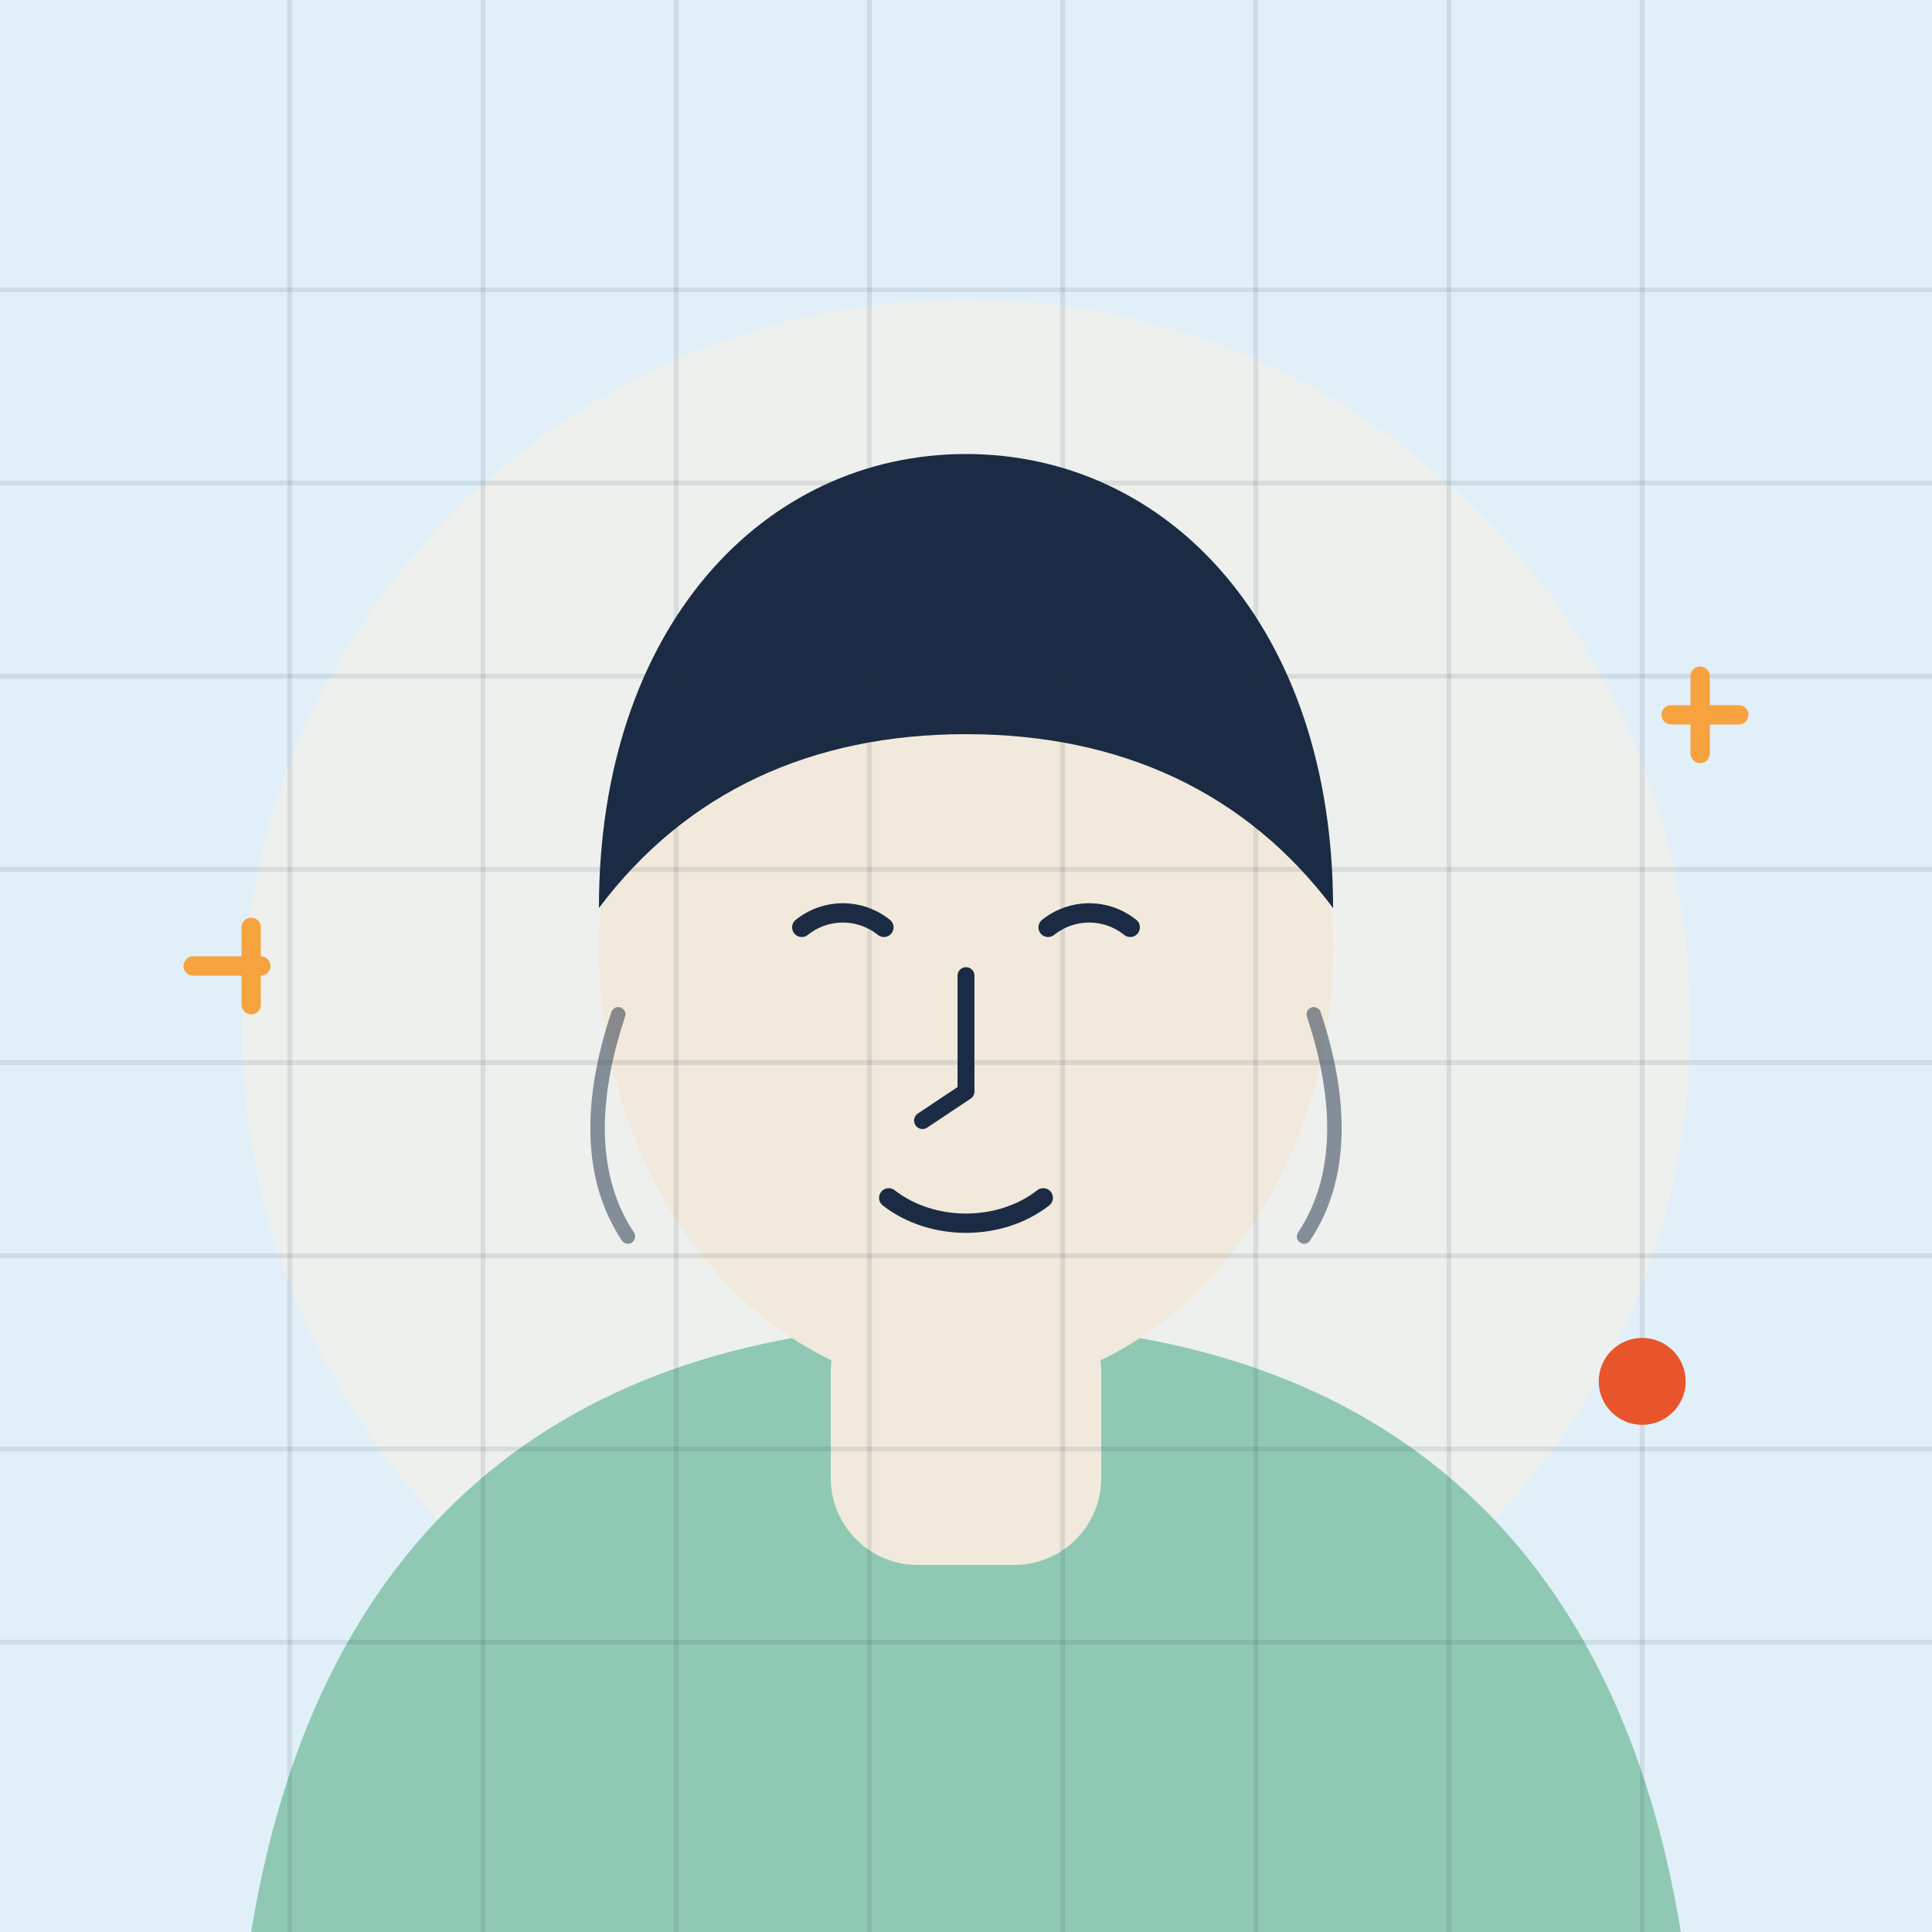
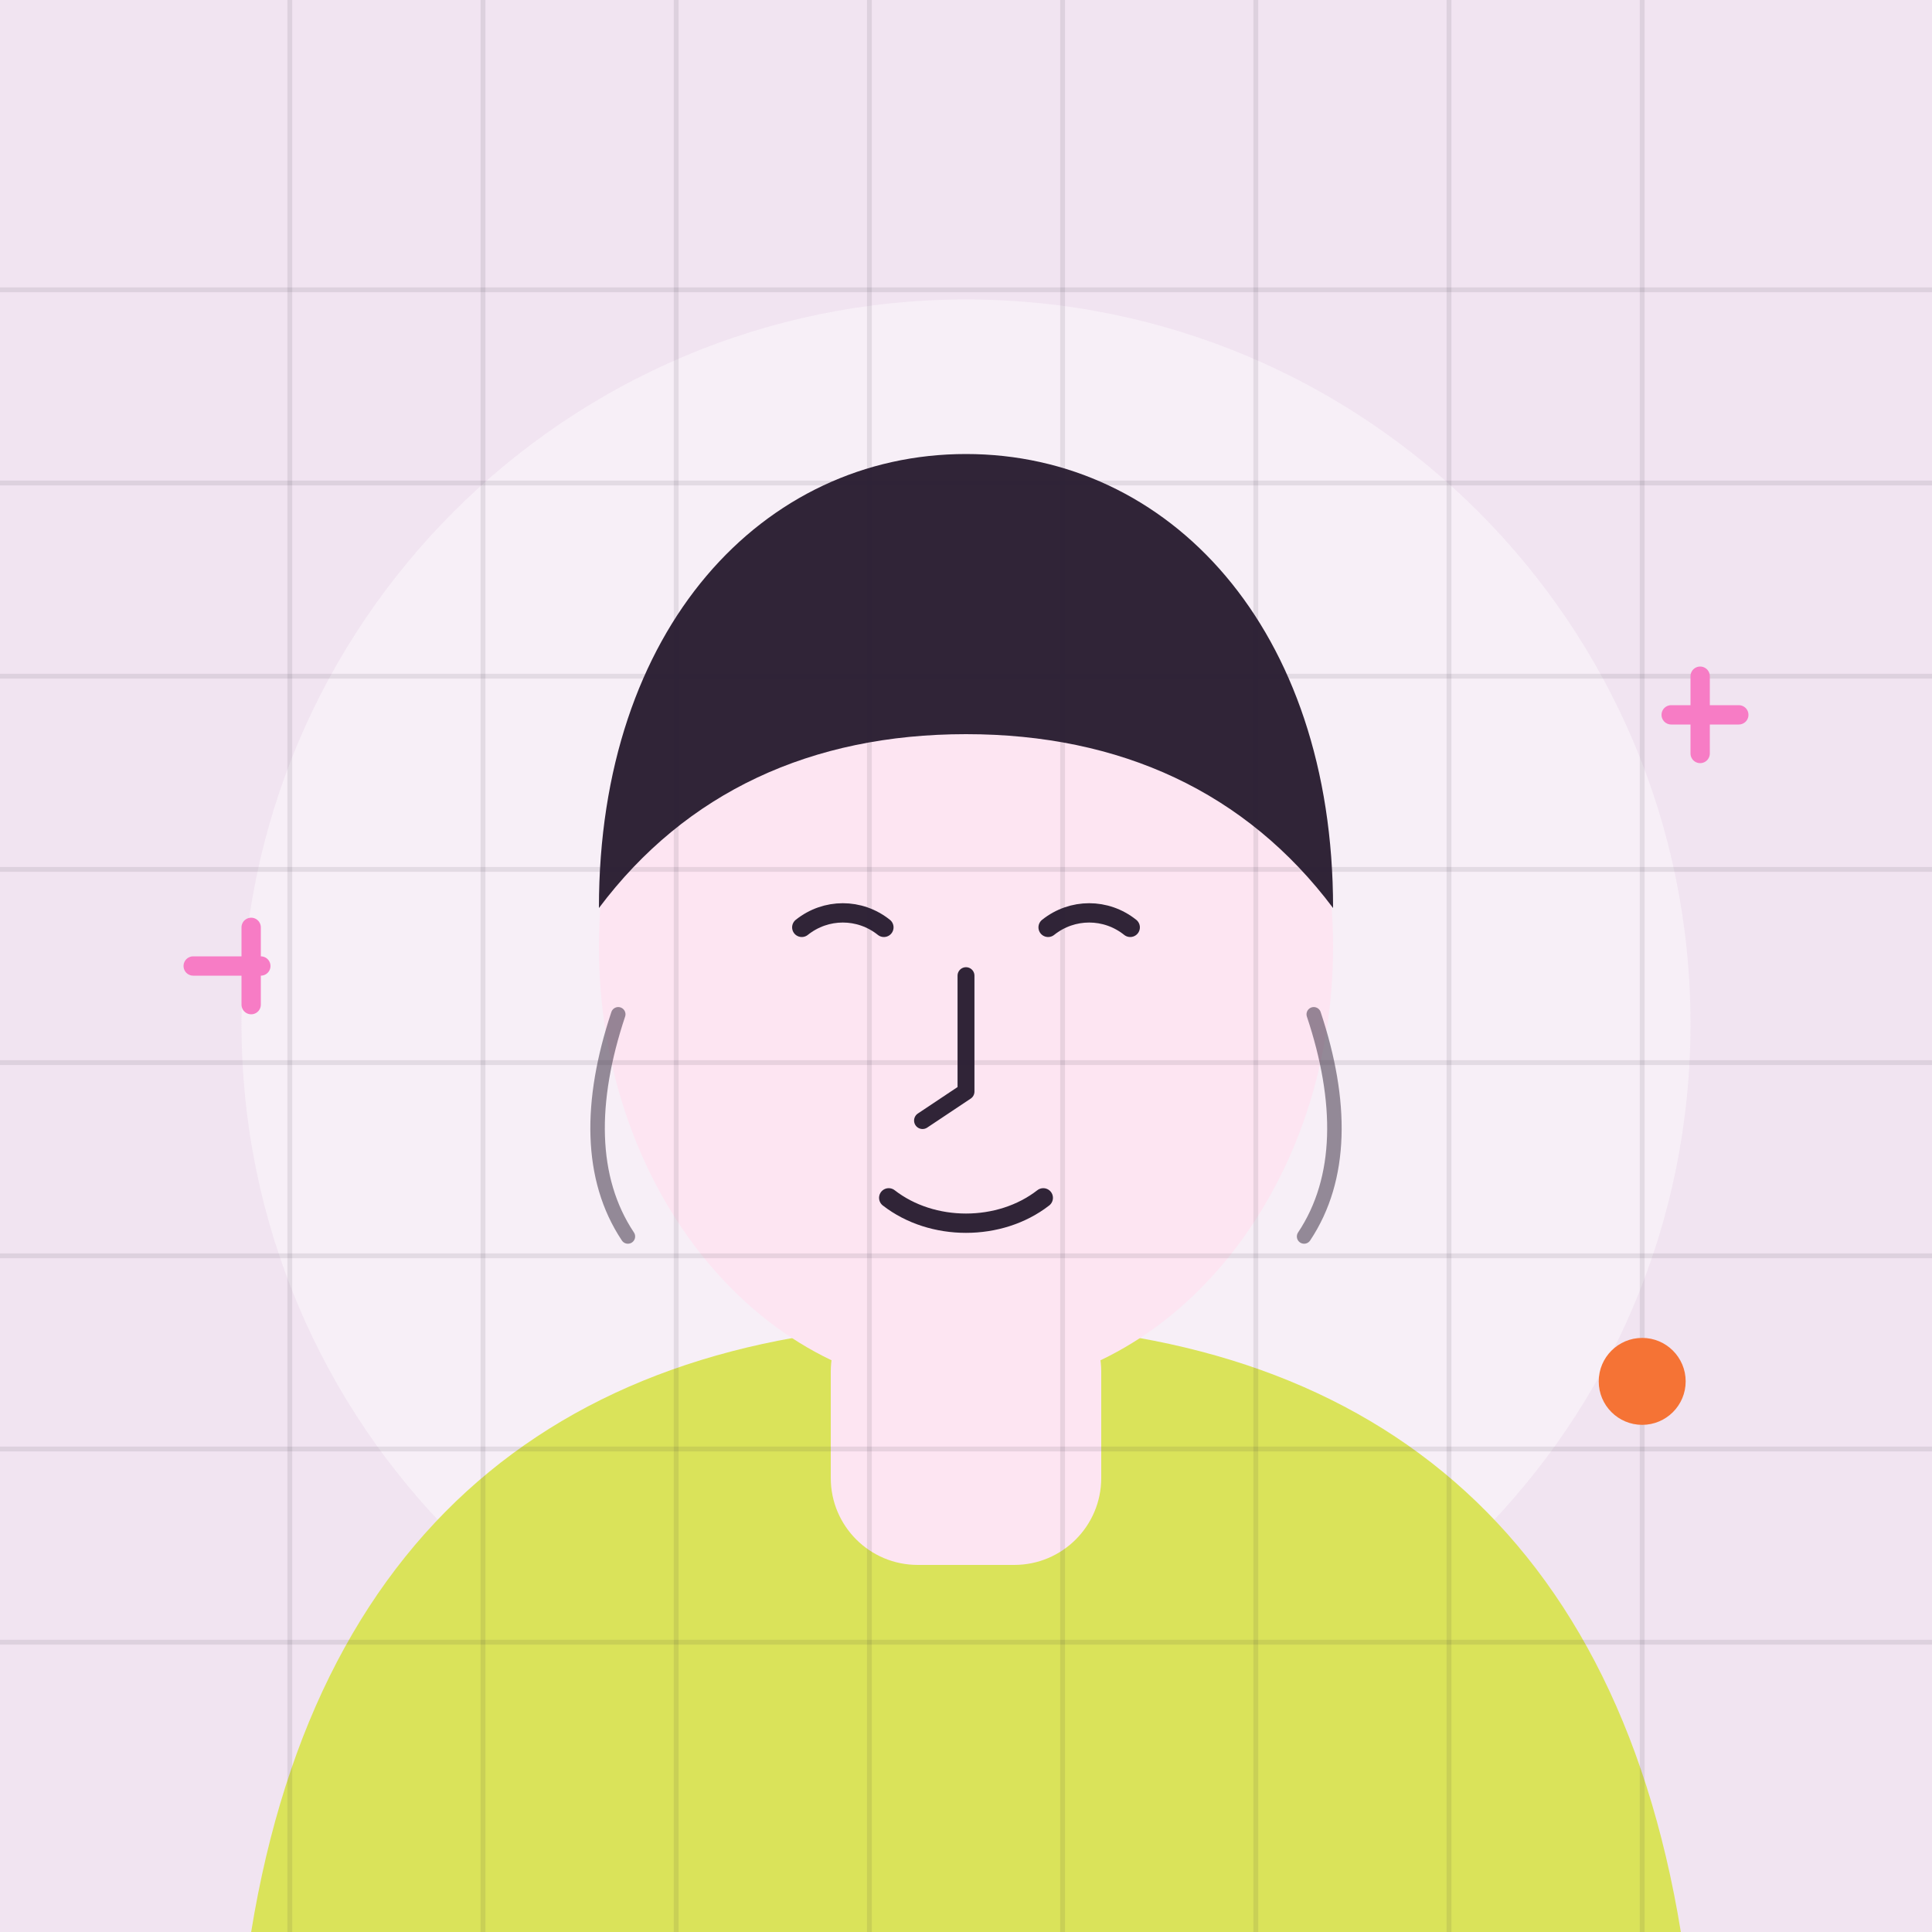
<svg xmlns="http://www.w3.org/2000/svg" fill="none" viewBox="0 0 400 400" role="img" aria-label="Retrato para verificação facial">
-   <rect width="400" height="400" fill="#E1F0F8" />
-   <circle cx="200" cy="212" r="150" fill="#F7F1E4" opacity=".55" />
-   <path d="M52 400c14-86 68-126 148-126s134 40 148 126Z" fill="#8FC9B4" />
-   <rect x="172" y="266" width="56" height="58" rx="18" fill="#F1E9DB" />
-   <ellipse cx="200" cy="196" rx="76" ry="92" fill="#F1E9DB" />
-   <path d="M124 188c0-58 34-94 76-94s76 36 76 94c-18-24-44-36-76-36s-58 12-76 36Z" fill="#1C2B44" />
-   <path d="M166 192c5-4 12-4 17 0M217 192c5-4 12-4 17 0" stroke="#1C2B44" stroke-width="4" stroke-linecap="round" />
-   <path d="M200 202v24l-9 6" stroke="#1C2B44" stroke-width="3.5" stroke-linecap="round" stroke-linejoin="round" />
-   <path d="M184 248c9 7 23 7 32 0" stroke="#1C2B44" stroke-width="4" stroke-linecap="round" />
-   <path d="M128 210c-6 18-6 34 2 46M272 210c6 18 6 34-2 46" stroke="#1C2B44" stroke-width="3" stroke-linecap="round" opacity=".5" />
-   <g stroke="#1C2B44" stroke-opacity=".1" stroke-width="1">
+   <rect width="400" height="400" fill="#F1E4F1" />
+   <circle cx="200" cy="212" r="150" fill="#FCF8FC" opacity=".55" />
+   <path d="M52 400c14-86 68-126 148-126s134 40 148 126Z" fill="#DAE35A" />
+   <rect x="172" y="266" width="56" height="58" rx="18" fill="#FDE5F2" />
+   <ellipse cx="200" cy="196" rx="76" ry="92" fill="#FDE5F2" />
+   <path d="M124 188c0-58 34-94 76-94s76 36 76 94c-18-24-44-36-76-36s-58 12-76 36Z" fill="#302437" />
+   <path d="M166 192c5-4 12-4 17 0M217 192c5-4 12-4 17 0" stroke="#302437" stroke-width="4" stroke-linecap="round" />
+   <path d="M200 202v24l-9 6" stroke="#302437" stroke-width="3.5" stroke-linecap="round" stroke-linejoin="round" />
+   <path d="M184 248c9 7 23 7 32 0" stroke="#302437" stroke-width="4" stroke-linecap="round" />
+   <path d="M128 210c-6 18-6 34 2 46M272 210c6 18 6 34-2 46" stroke="#302437" stroke-width="3" stroke-linecap="round" opacity=".5" />
+   <g stroke="#302437" stroke-opacity=".1" stroke-width="1">
    <path d="M0 60h400M0 100h400M0 140h400M0 180h400M0 220h400M0 260h400M0 300h400M0 340h400" />
    <path d="M60 0v400M100 0v400M140 0v400M180 0v400M220 0v400M260 0v400M300 0v400M340 0v400" />
  </g>
-   <path d="M40 200h14M52 192v16M346 148h14M352 140v16" stroke="#F5A23F" stroke-width="4" stroke-linecap="round" />
-   <circle cx="340" cy="286" r="9" fill="#E8542B" />
+   <path d="M40 200h14M52 192v16M346 148h14M352 140v16" stroke="#F77CC5" stroke-width="4" stroke-linecap="round" />
+   <circle cx="340" cy="286" r="9" fill="#F57335" />
</svg>
